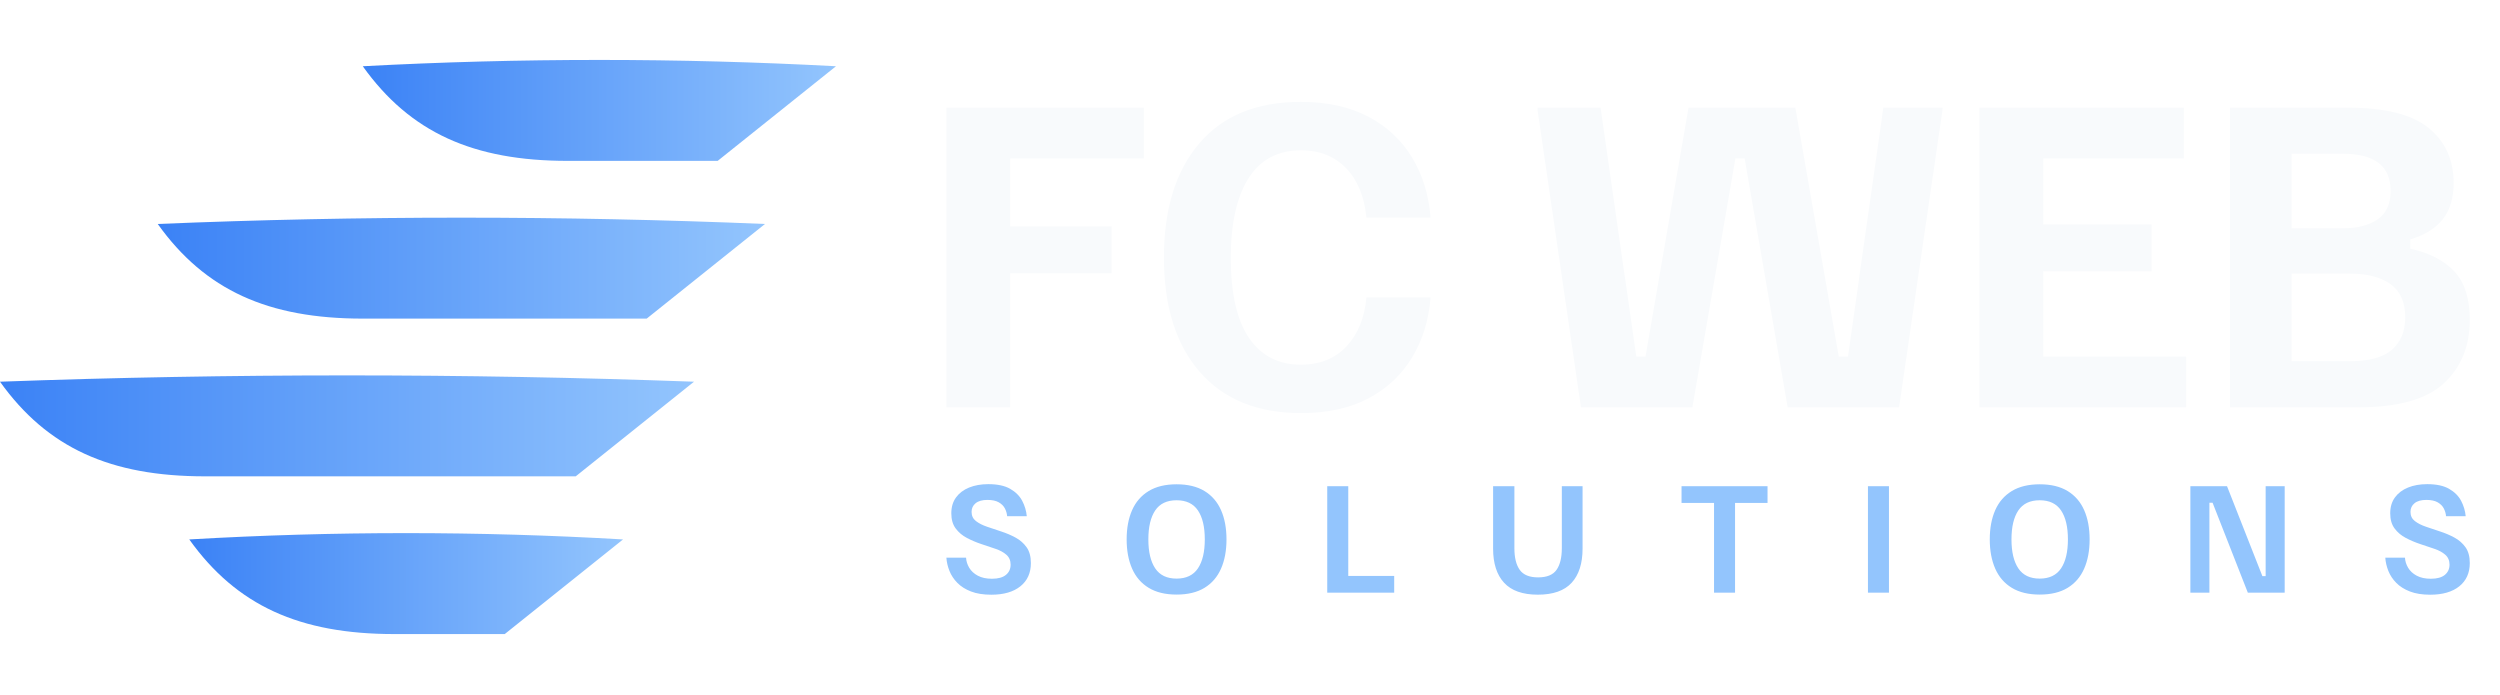
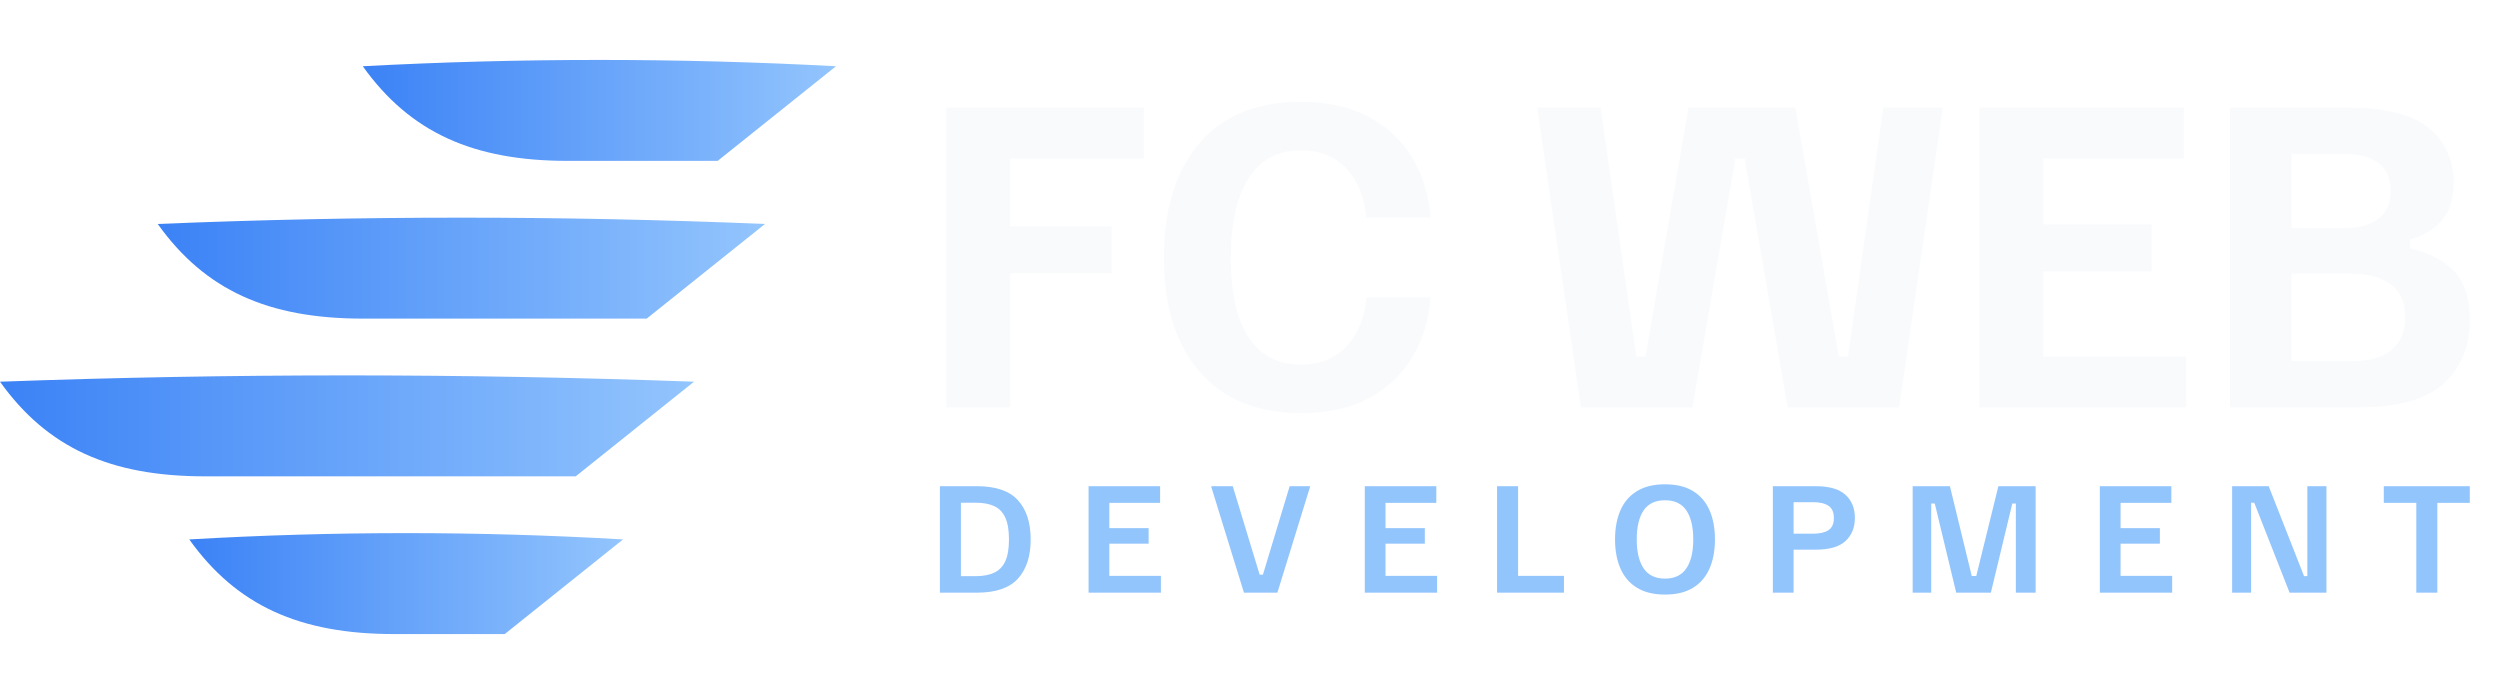
<svg xmlns="http://www.w3.org/2000/svg" viewBox="16 0 317 88" fill="none">
  <defs>
    <linearGradient id="g1" x1="0" y1="0" x2="1" y2="0">
      <stop offset="0" stop-color="#3B82F6" />
      <stop offset="1" stop-color="#93C5FD" />
    </linearGradient>
  </defs>
  <g id="mk" transform="translate(0 2.4)">
    <path d="M62 6 Q92.0 4.4 122 6 L107 18 L88 18 C76 18 68 14.4 62 6Z" fill="url(#g1)" />
    <path d="M36 26 Q74.5 24.4 113 26 L98 38 L62 38 C50 38 42 34.4 36 26Z" fill="url(#g1)" />
    <path d="M16 46 Q60.0 44.4 104 46 L89 58 L42 58 C30 58 22 54.4 16 46Z" fill="url(#g1)" />
    <path d="M40 66 Q67.5 64.4 95 66 L80 78 L66 78 C54 78 46 74.4 40 66Z" fill="url(#g1)" />
  </g>
  <g id="tx" transform="translate(132.30 13.65)">
    <path d="M3.703 38.0V0.0H28.744V6.431H11.79V15.054H24.651V20.997H11.79V38.0ZM48.679 38.731Q40.397 38.731 35.842 33.518Q31.287 28.305 31.287 19.0Q31.287 9.792 35.769 4.531Q40.251 -0.731 48.63 -0.731Q53.648 -0.731 57.205 1.145Q60.761 3.021 62.758 6.333Q64.756 9.646 65.097 13.933H56.961Q56.571 9.938 54.379 7.673Q52.187 5.408 48.679 5.408Q44.246 5.408 42.005 8.964Q39.764 12.521 39.764 19.049Q39.764 25.821 42.078 29.206Q44.392 32.592 48.63 32.592Q52.284 32.592 54.452 30.254Q56.62 27.915 56.961 24.067H65.097Q64.756 28.354 62.758 31.667Q60.761 34.979 57.229 36.855Q53.697 38.731 48.679 38.731ZM84.165 38.0 78.66 0.292V0.0H86.65L91.181 31.569H92.35L97.806 0.0H111.35L116.855 31.569H118.024L122.506 0.0H130.009V0.292L124.504 38.0H110.375L104.919 6.431H103.75L98.293 38.0ZM134.695 38.0V0.0H160.613V6.431H142.783V14.81H156.521V20.754H142.783V31.569H160.906V38.0ZM166.469 38.0V0.0H181.377Q188.49 0.0 191.656 2.582Q194.823 5.164 194.823 9.549Q194.823 12.374 193.459 14.128Q192.095 15.882 189.318 16.71V17.879Q193.021 18.708 194.945 20.803Q196.869 22.897 196.869 26.892Q196.869 31.91 193.581 34.955Q190.292 38.0 182.741 38.0ZM174.264 32.154H181.669Q185.372 32.154 187.028 30.668Q188.685 29.182 188.685 26.6Q188.685 23.726 186.833 22.386Q184.982 21.046 181.669 21.046H174.264ZM174.264 15.297H180.792Q183.569 15.297 185.201 14.153Q186.833 13.008 186.833 10.572Q186.833 5.846 180.792 5.846H174.264Z" fill="#F8FAFC" />
-     <path d="M6.257 13.76Q4.747 13.76 3.687 13.351Q2.626 12.942 1.956 12.26Q1.285 11.579 0.952 10.746Q0.619 9.913 0.562 9.065H3.055Q3.094 9.731 3.457 10.344Q3.821 10.956 4.541 11.345Q5.262 11.735 6.343 11.735Q7.516 11.735 8.111 11.246Q8.706 10.757 8.706 9.948Q8.706 9.164 8.169 8.693Q7.633 8.221 6.776 7.936L4.985 7.334Q4.037 7.018 3.169 6.564Q2.302 6.11 1.744 5.363Q1.186 4.617 1.186 3.44Q1.186 2.246 1.785 1.424Q2.384 0.601 3.442 0.171Q4.5 -0.26 5.876 -0.26Q7.62 -0.26 8.654 0.335Q9.688 0.93 10.175 1.854Q10.662 2.778 10.757 3.808H8.264Q8.225 3.284 7.975 2.81Q7.724 2.337 7.191 2.038Q6.659 1.739 5.768 1.739Q4.777 1.739 4.266 2.161Q3.756 2.583 3.756 3.254Q3.756 3.989 4.305 4.418Q4.855 4.846 5.72 5.14L7.516 5.742Q8.476 6.053 9.331 6.516Q10.186 6.979 10.731 7.741Q11.276 8.502 11.276 9.744Q11.276 11.626 9.945 12.693Q8.615 13.76 6.257 13.76ZM29.749 13.742Q27.625 13.742 26.214 12.886Q24.803 12.029 24.111 10.454Q23.419 8.879 23.419 6.75Q23.419 4.604 24.111 3.037Q24.803 1.471 26.214 0.614Q27.625 -0.242 29.749 -0.242Q31.891 -0.242 33.293 0.614Q34.695 1.471 35.387 3.037Q36.079 4.604 36.079 6.75Q36.079 8.879 35.387 10.454Q34.695 12.029 33.293 12.886Q31.891 13.742 29.749 13.742ZM29.749 11.717Q31.588 11.717 32.458 10.419Q33.328 9.121 33.328 6.744Q33.328 4.366 32.458 3.074Q31.588 1.783 29.749 1.783Q27.91 1.783 27.041 3.074Q26.171 4.366 26.171 6.744Q26.171 9.121 27.041 10.419Q27.91 11.717 29.749 11.717ZM48.854 13.5V0.0H51.52V11.38H57.344V13.5ZM75.557 13.755Q72.671 13.755 71.278 12.243Q69.885 10.731 69.885 7.91V0.0H72.585V7.866Q72.585 9.658 73.264 10.61Q73.943 11.562 75.592 11.562Q77.253 11.562 77.926 10.61Q78.599 9.658 78.599 7.866V0.0H81.23V7.91Q81.23 10.731 79.847 12.243Q78.465 13.755 75.557 13.755ZM97.899 13.5V2.12H93.779V0.0H104.683V2.12H100.564V13.5ZM117.415 13.5V0.0H120.08V13.5ZM139.193 13.742Q137.069 13.742 135.658 12.886Q134.247 12.029 133.555 10.454Q132.863 8.879 132.863 6.75Q132.863 4.604 133.555 3.037Q134.247 1.471 135.658 0.614Q137.069 -0.242 139.193 -0.242Q141.336 -0.242 142.738 0.614Q144.14 1.471 144.832 3.037Q145.524 4.604 145.524 6.75Q145.524 8.879 144.832 10.454Q144.14 12.029 142.738 12.886Q141.336 13.742 139.193 13.742ZM139.194 11.717Q141.033 11.717 141.902 10.419Q142.772 9.121 142.772 6.744Q142.772 4.366 141.902 3.074Q141.033 1.783 139.194 1.783Q137.355 1.783 136.485 3.074Q135.615 4.366 135.615 6.744Q135.615 9.121 136.485 10.419Q137.355 11.717 139.194 11.717ZM158.299 13.5V0.0H162.946L167.429 11.401H167.844V0.0H170.258V13.5H165.585L161.116 2.099H160.713V13.5ZM188.71 13.76Q187.2 13.76 186.14 13.351Q185.08 12.942 184.409 12.26Q183.738 11.579 183.405 10.746Q183.072 9.913 183.016 9.065H185.508Q185.547 9.731 185.91 10.344Q186.274 10.956 186.994 11.345Q187.715 11.735 188.796 11.735Q189.969 11.735 190.564 11.246Q191.159 10.757 191.159 9.948Q191.159 9.164 190.622 8.693Q190.086 8.221 189.229 7.936L187.438 7.334Q186.49 7.018 185.623 6.564Q184.755 6.11 184.197 5.363Q183.639 4.617 183.639 3.44Q183.639 2.246 184.238 1.424Q184.837 0.601 185.895 0.171Q186.953 -0.26 188.329 -0.26Q190.073 -0.26 191.107 0.335Q192.141 0.93 192.628 1.854Q193.115 2.778 193.21 3.808H190.718Q190.679 3.284 190.428 2.81Q190.177 2.337 189.645 2.038Q189.112 1.739 188.221 1.739Q187.23 1.739 186.72 2.161Q186.209 2.583 186.209 3.254Q186.209 3.989 186.758 4.418Q187.308 4.846 188.173 5.14L189.969 5.742Q190.93 6.053 191.784 6.516Q192.639 6.979 193.184 7.741Q193.729 8.502 193.729 9.744Q193.729 11.626 192.399 12.693Q191.068 13.76 188.71 13.76Z" transform="translate(3.14 48.00)" fill="#93C5FD" />
+     <path d="M4.448 13.5L-0.26 13.5L-0.26 0L4.448 0Q8.013 0 9.631 1.774Q11.25 3.548 11.25 6.75L11.25 6.75Q11.25 9.952 9.631 11.726Q8.013 13.5 4.448 13.5L4.448 13.5ZM2.405 2.094L2.405 11.406L4.275 11.406Q5.711 11.406 6.646 10.956Q7.58 10.506 8.039 9.493Q8.498 8.481 8.498 6.75L8.498 6.75Q8.498 5.019 8.039 3.998Q7.58 2.977 6.646 2.536Q5.711 2.094 4.275 2.094L4.275 2.094L2.405 2.094ZM27.765 13.5L18.592 13.5L18.592 0L27.661 0L27.661 2.111L21.223 2.111L21.223 5.314L26.207 5.314L26.207 7.287L21.223 7.287L21.223 11.371L27.765 11.371L27.765 13.5ZM42.533 13.5L38.292 13.5L34.156 0.104L34.156 0L36.873 0L40.283 11.215L40.698 11.215L44.09 0L46.669 0L46.669 0.104L42.533 13.5ZM62.787 13.5L53.614 13.5L53.614 0L62.683 0L62.683 2.111L56.244 2.111L56.244 5.314L61.229 5.314L61.229 7.287L56.244 7.287L56.244 11.371L62.787 11.371L62.787 13.5ZM78.87 13.5L70.389 13.5L70.389 0L73.054 0L73.054 11.371L78.87 11.371L78.87 13.5ZM91.681 13.742L91.681 13.742Q89.552 13.742 88.142 12.886Q86.731 12.029 86.039 10.454Q85.347 8.879 85.347 6.75L85.347 6.75Q85.347 4.604 86.039 3.038Q86.731 1.471 88.142 0.614Q89.552-0.242 91.681-0.242L91.681-0.242Q93.827-0.242 95.229 0.614Q96.631 1.471 97.323 3.038Q98.016 4.604 98.016 6.75L98.016 6.75Q98.016 8.879 97.323 10.454Q96.631 12.029 95.229 12.886Q93.827 13.742 91.681 13.742ZM91.681 11.717L91.681 11.717Q93.516 11.717 94.39 10.419Q95.264 9.121 95.264 6.75L95.264 6.75Q95.264 4.362 94.39 3.072Q93.516 1.783 91.681 1.783L91.681 1.783Q89.847 1.783 88.972 3.072Q88.099 4.362 88.099 6.75L88.099 6.75Q88.099 9.121 88.972 10.419Q89.847 11.717 91.681 11.717ZM107.989 13.5L105.358 13.5L105.358 0L110.793 0Q113.372 0 114.566 1.09Q115.76 2.181 115.76 4.015L115.76 4.015Q115.76 5.85 114.575 6.949Q113.389 8.048 110.793 8.048L110.793 8.048L107.989 8.048L107.989 13.5ZM107.989 2.025L107.989 6.023L110.447 6.023Q111.728 6.023 112.411 5.573Q113.095 5.123 113.095 4.033L113.095 4.033Q113.095 2.942 112.411 2.484Q111.728 2.025 110.447 2.025L110.447 2.025L107.989 2.025ZM125.439 13.5L123.085 13.5L123.085 0L127.81 0L130.579 11.389L131.151 11.389L133.954 0L138.679 0L138.679 13.5L136.17 13.5L136.17 2.198L135.72 2.198L133.003 13.5L128.607 13.5L125.889 2.198L125.439 2.198L125.439 13.5ZM155.991 13.5L146.818 13.5L146.818 0L155.887 0L155.887 2.111L149.449 2.111L149.449 5.314L154.434 5.314L154.434 7.287L149.449 7.287L149.449 11.371L155.991 11.371L155.991 13.5ZM165.999 13.5L163.593 13.5L163.593 0L168.232 0L172.714 11.406L173.13 11.406L173.13 0L175.553 0L175.553 13.5L170.88 13.5L166.397 2.094L165.999 2.094L165.999 13.5ZM189.611 13.5L186.945 13.5L186.945 2.111L182.826 2.111L182.826 0L193.73 0L193.73 2.111L189.611 2.111L189.611 13.5Z" transform="translate(3.14 48.00)" fill="#93C5FD" />
  </g>
</svg>
